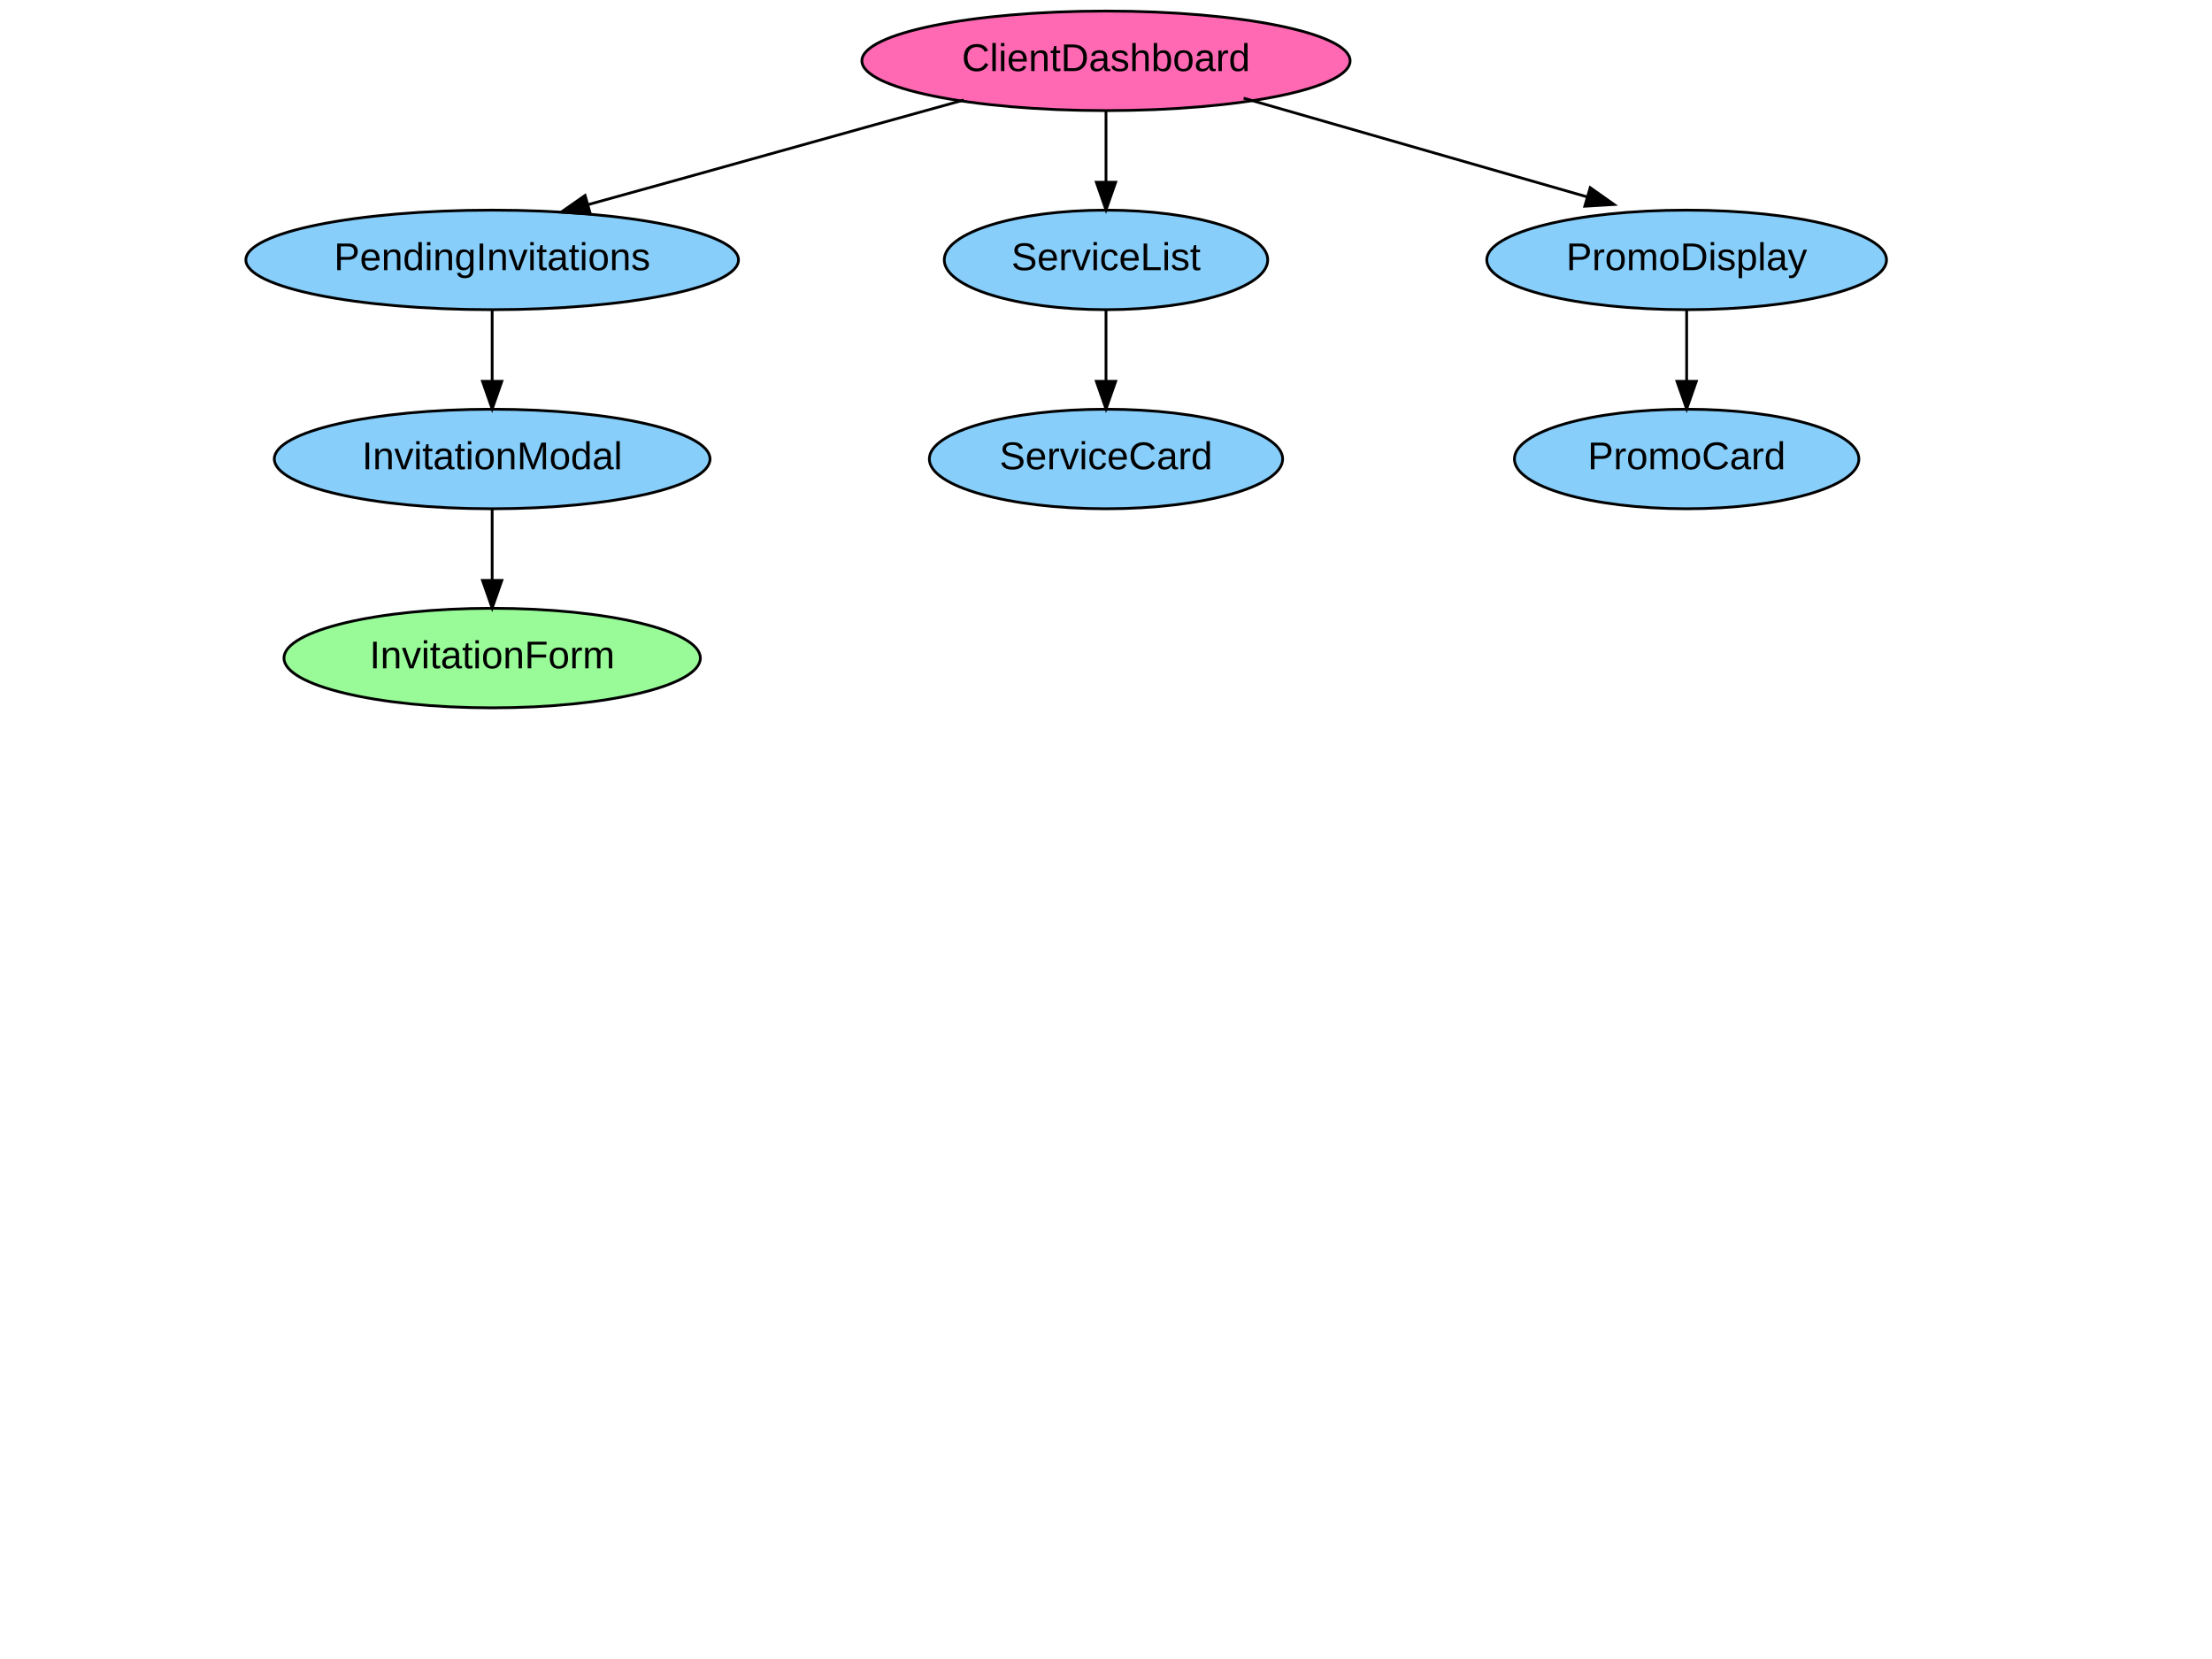
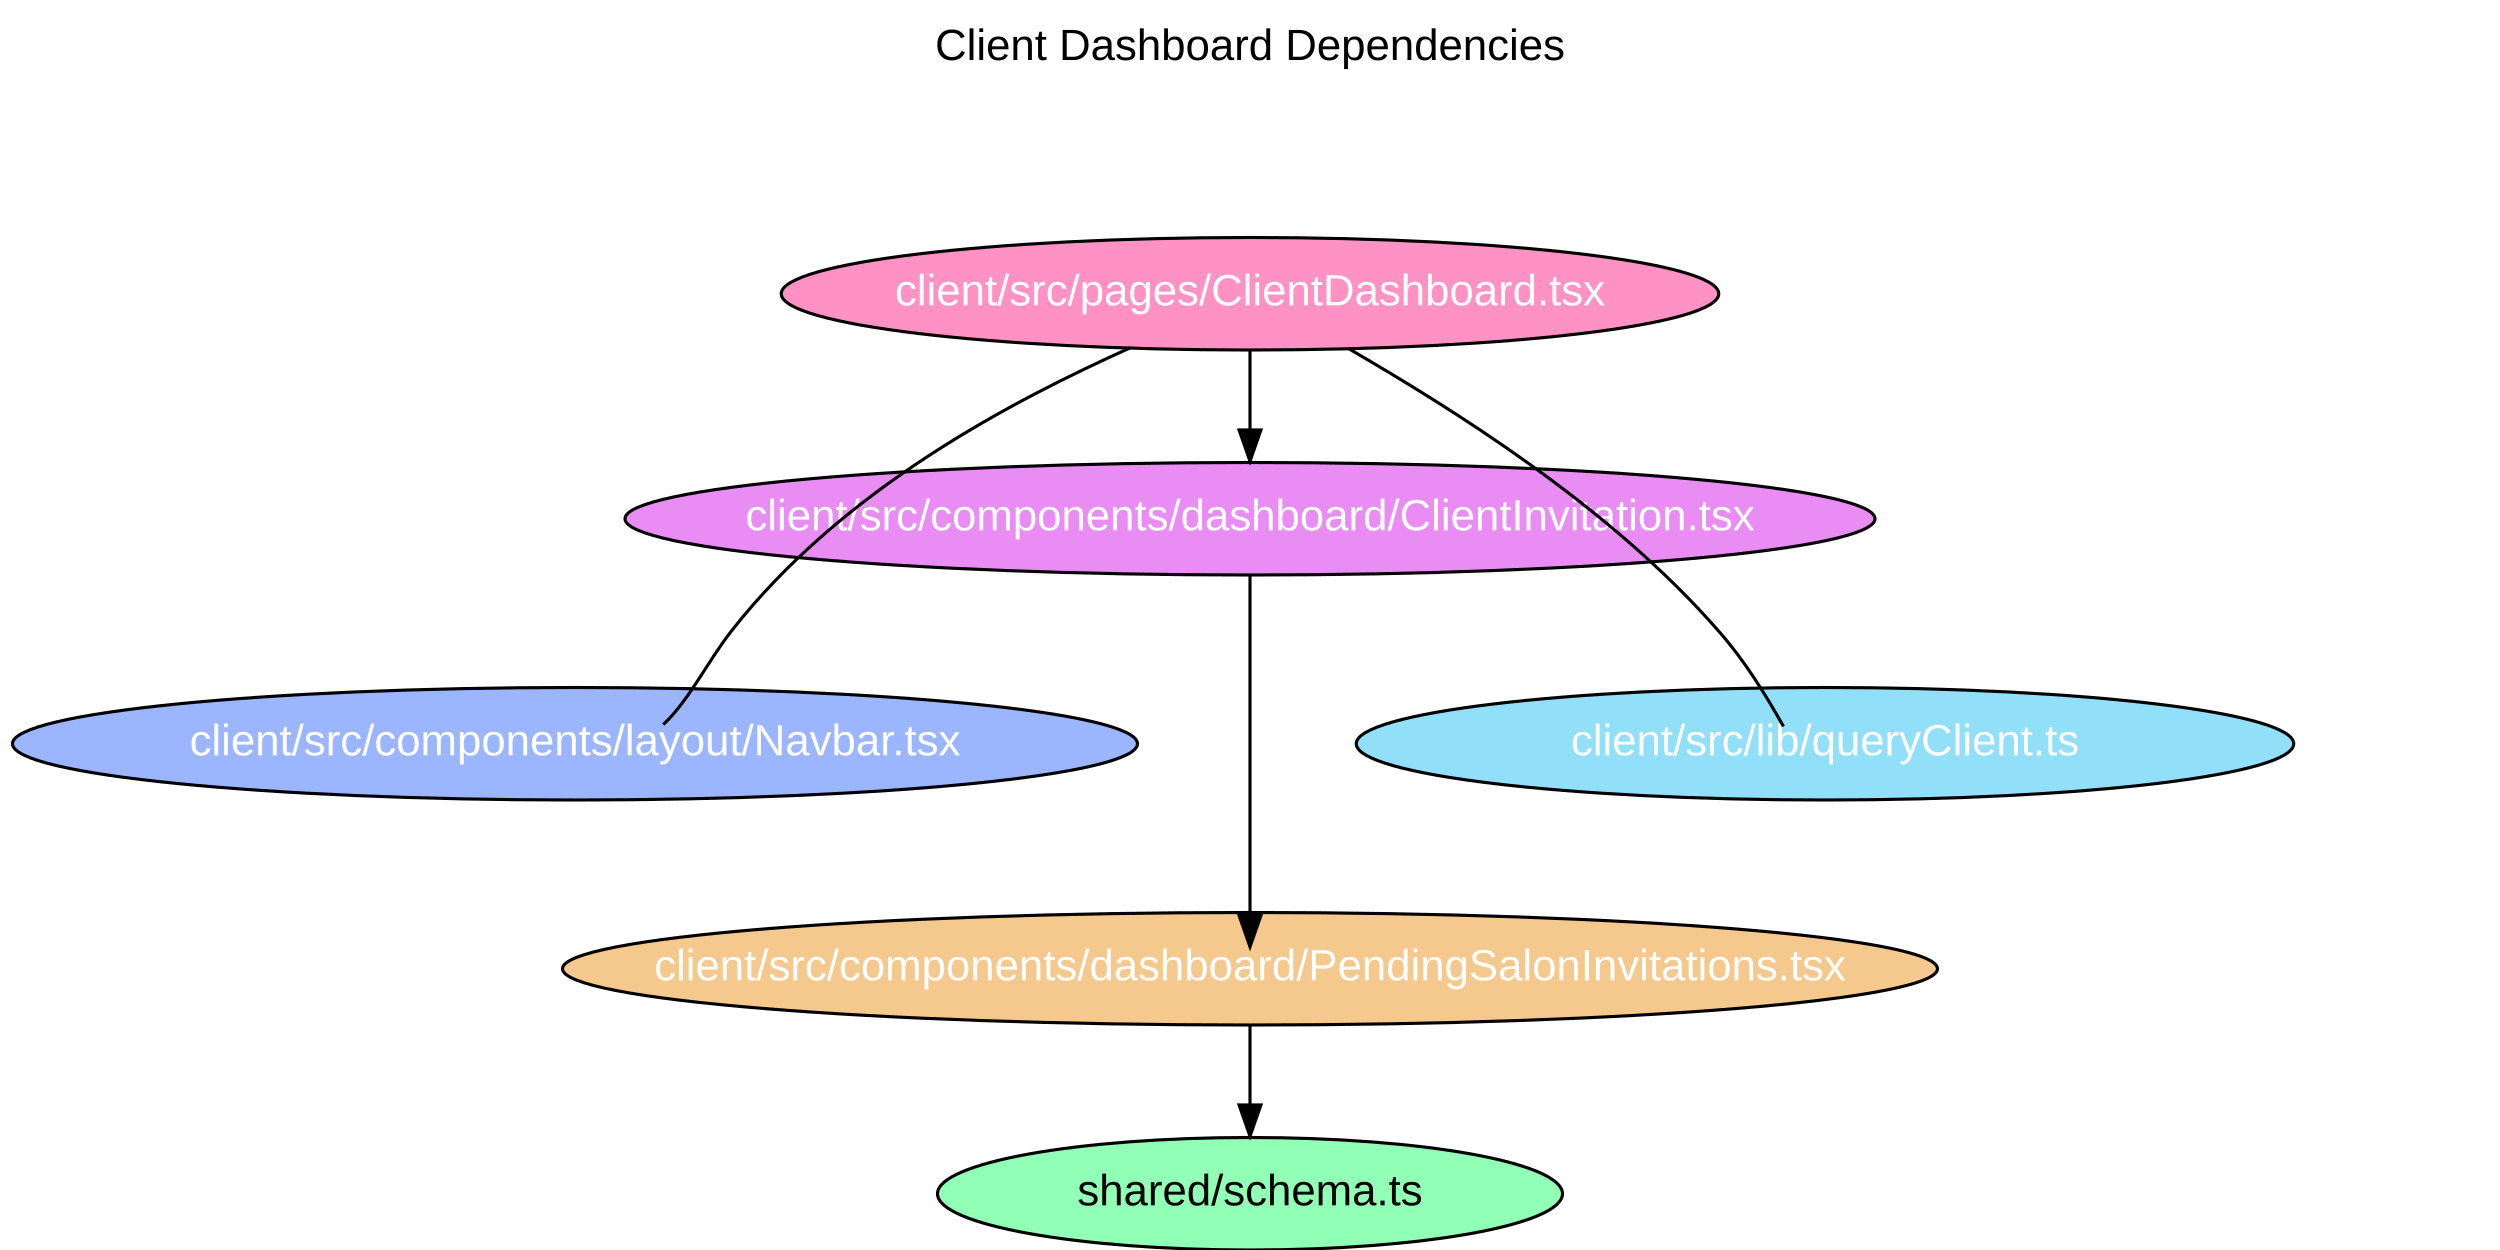
- <svg xmlns="http://www.w3.org/2000/svg" width="800px" height="600px" viewBox="0.00 0.00 800.00 600.00">
-   <g id="graph0" class="graph" transform="scale(1 1) rotate(0) translate(20 580)">
-     <polygon fill="white" stroke="transparent" points="-20,20 -20,-580 780,-580 780,20 -20,20" />
+ <svg xmlns="http://www.w3.org/2000/svg" width="800px" height="400px" viewBox="0.00 0.00 800.00 400.00">
+   <g id="graph0" class="graph" transform="scale(1 1) rotate(0) translate(4 396)">
+     <polygon fill="#ffffff" stroke="transparent" points="-4,4 -4,-396 796,-396 796,4 -4,4" />
+     <text text-anchor="middle" x="396" y="-376.8" font-family="Arial" font-size="14.00" fill="#000000">Client Dashboard Dependencies</text>
    <g id="node1" class="node">
-       <ellipse fill="#ff69b4" stroke="black" cx="380" cy="-558" rx="88.28" ry="18" />
-       <text text-anchor="middle" x="380" y="-554.3" font-family="Arial" font-size="14.00">ClientDashboard</text>
+       <ellipse fill="#ff92c5" stroke="#000000" cx="396" cy="-302" rx="150" ry="18" />
+       <text text-anchor="middle" x="396" y="-298.3" font-family="Arial" font-size="14.00" fill="#ffffff">client/src/pages/ClientDashboard.tsx</text>
    </g>
    <g id="node2" class="node">
-       <ellipse fill="#87cefa" stroke="black" cx="158" cy="-486" rx="89.08" ry="18" />
-       <text text-anchor="middle" x="158" y="-482.3" font-family="Arial" font-size="14.00">PendingInvitations</text>
+       <ellipse fill="#e98df5" stroke="#000000" cx="396" cy="-230" rx="200" ry="18" />
+       <text text-anchor="middle" x="396" y="-226.3" font-family="Arial" font-size="14.00" fill="#ffffff">client/src/components/dashboard/ClientInvitation.tsx</text>
    </g>
    <g id="edge1" class="edge">
-       <path fill="none" stroke="black" d="M328.59,-543.83C288.11,-532.65 232.42,-516.93 192.65,-505.99" />
-       <polygon fill="black" stroke="black" points="193.52,-502.6 182.95,-503.28 191.6,-509.32 193.52,-502.6" />
+       <path fill="none" stroke="#000000" d="M396,-283.831C396,-276.131 396,-266.974 396,-258.417" />
+       <polygon fill="#000000" stroke="#000000" points="399.5,-258.413 396,-248.413 392.5,-258.413 399.5,-258.413" />
    </g>
    <g id="node3" class="node">
-       <ellipse fill="#87cefa" stroke="black" cx="380" cy="-486" rx="58.49" ry="18" />
-       <text text-anchor="middle" x="380" y="-482.3" font-family="Arial" font-size="14.00">ServiceList</text>
+       <ellipse fill="#9cb5ff" stroke="#000000" cx="180" cy="-158" rx="180" ry="18" />
+       <text text-anchor="middle" x="180" y="-154.3" font-family="Arial" font-size="14.00" fill="#ffffff">client/src/components/layout/Navbar.tsx</text>
    </g>
    <g id="edge2" class="edge">
-       <path fill="none" stroke="black" d="M380,-539.7C380,-531.98 380,-522.71 380,-514.11" />
-       <polygon fill="black" stroke="black" points="383.5,-514.1 380,-504.1 376.5,-514.1 383.5,-514.1" />
+       <path fill="none" stroke="#000000" d="M357.702,-284.731C320.351,-267.854 265.836,-239.825 230,-194 222.249,-184.046 216.377,-171.707 208.263,-164.155" />
    </g>
    <g id="node4" class="node">
-       <ellipse fill="#87cefa" stroke="black" cx="590" cy="-486" rx="72.29" ry="18" />
-       <text text-anchor="middle" x="590" y="-482.3" font-family="Arial" font-size="14.00">PromoDisplay</text>
+       <ellipse fill="#92dffa" stroke="#000000" cx="580" cy="-158" rx="150" ry="18" />
+       <text text-anchor="middle" x="580" y="-154.3" font-family="Arial" font-size="14.00" fill="#ffffff">client/src/lib/queryClient.ts</text>
    </g>
    <g id="edge3" class="edge">
-       <path fill="none" stroke="black" d="M429.77,-544.5C466.66,-533.92 517.22,-519.34 553.93,-508.82" />
-       <polygon fill="black" stroke="black" points="555.12,-512.13 563.74,-506.04 553.16,-505.41 555.12,-512.13" />
+       <path fill="none" stroke="#000000" d="M427.58,-284.429C459.939,-265.56 510.965,-234.272 546,-194 554.185,-184.803 561.207,-173.349 566.704,-163.535" />
    </g>
    <g id="node5" class="node">
-       <ellipse fill="#87cefa" stroke="black" cx="158" cy="-414" rx="78.79" ry="18" />
-       <text text-anchor="middle" x="158" y="-410.3" font-family="Arial" font-size="14.00">InvitationModal</text>
+       <ellipse fill="#f5c98d" stroke="#000000" cx="396" cy="-86" rx="220" ry="18" />
+       <text text-anchor="middle" x="396" y="-82.3" font-family="Arial" font-size="14.00" fill="#ffffff">client/src/components/dashboard/PendingSalonInvitations.tsx</text>
    </g>
    <g id="edge4" class="edge">
-       <path fill="none" stroke="black" d="M158,-467.7C158,-459.98 158,-450.71 158,-442.11" />
-       <polygon fill="black" stroke="black" points="161.5,-442.1 158,-432.1 154.5,-442.1 161.5,-442.1" />
-     </g>
-     <g id="node7" class="node">
-       <ellipse fill="#87cefa" stroke="black" cx="380" cy="-414" rx="63.89" ry="18" />
-       <text text-anchor="middle" x="380" y="-410.3" font-family="Arial" font-size="14.00">ServiceCard</text>
-     </g>
-     <g id="edge6" class="edge">
-       <path fill="none" stroke="black" d="M380,-467.7C380,-459.98 380,-450.71 380,-442.11" />
-       <polygon fill="black" stroke="black" points="383.5,-442.1 380,-432.1 376.5,-442.1 383.5,-442.1" />
-     </g>
-     <g id="node8" class="node">
-       <ellipse fill="#87cefa" stroke="black" cx="590" cy="-414" rx="62.29" ry="18" />
-       <text text-anchor="middle" x="590" y="-410.3" font-family="Arial" font-size="14.00">PromoCard</text>
-     </g>
-     <g id="edge7" class="edge">
-       <path fill="none" stroke="black" d="M590,-467.7C590,-459.98 590,-450.71 590,-442.11" />
-       <polygon fill="black" stroke="black" points="593.5,-442.1 590,-432.1 586.5,-442.1 593.5,-442.1" />
+       <path fill="none" stroke="#000000" d="M396,-211.762C396,-193.201 396,-162.247 396,-134 396,-134 396,-134 396,-134 396,-124.084 396,-113.13 396,-103.119" />
+       <polygon fill="#000000" stroke="#000000" points="399.5,-103.029 396,-93.029 392.5,-103.029 399.5,-103.029" />
    </g>
    <g id="node6" class="node">
-       <ellipse fill="#98fb98" stroke="black" cx="158" cy="-342" rx="75.29" ry="18" />
-       <text text-anchor="middle" x="158" y="-338.3" font-family="Arial" font-size="14.00">InvitationForm</text>
+       <ellipse fill="#92ffb7" stroke="#000000" cx="396" cy="-14" rx="100" ry="18" />
+       <text text-anchor="middle" x="396" y="-10.3" font-family="Arial" font-size="14.00" fill="#000000">shared/schema.ts</text>
    </g>
    <g id="edge5" class="edge">
-       <path fill="none" stroke="black" d="M158,-395.7C158,-387.98 158,-378.71 158,-370.11" />
-       <polygon fill="black" stroke="black" points="161.5,-370.1 158,-360.1 154.5,-370.1 161.5,-370.1" />
+       <path fill="none" stroke="#000000" d="M396,-67.831C396,-60.131 396,-50.974 396,-42.417" />
+       <polygon fill="#000000" stroke="#000000" points="399.5,-42.413 396,-32.413 392.5,-42.413 399.5,-42.413" />
    </g>
  </g>
</svg>
